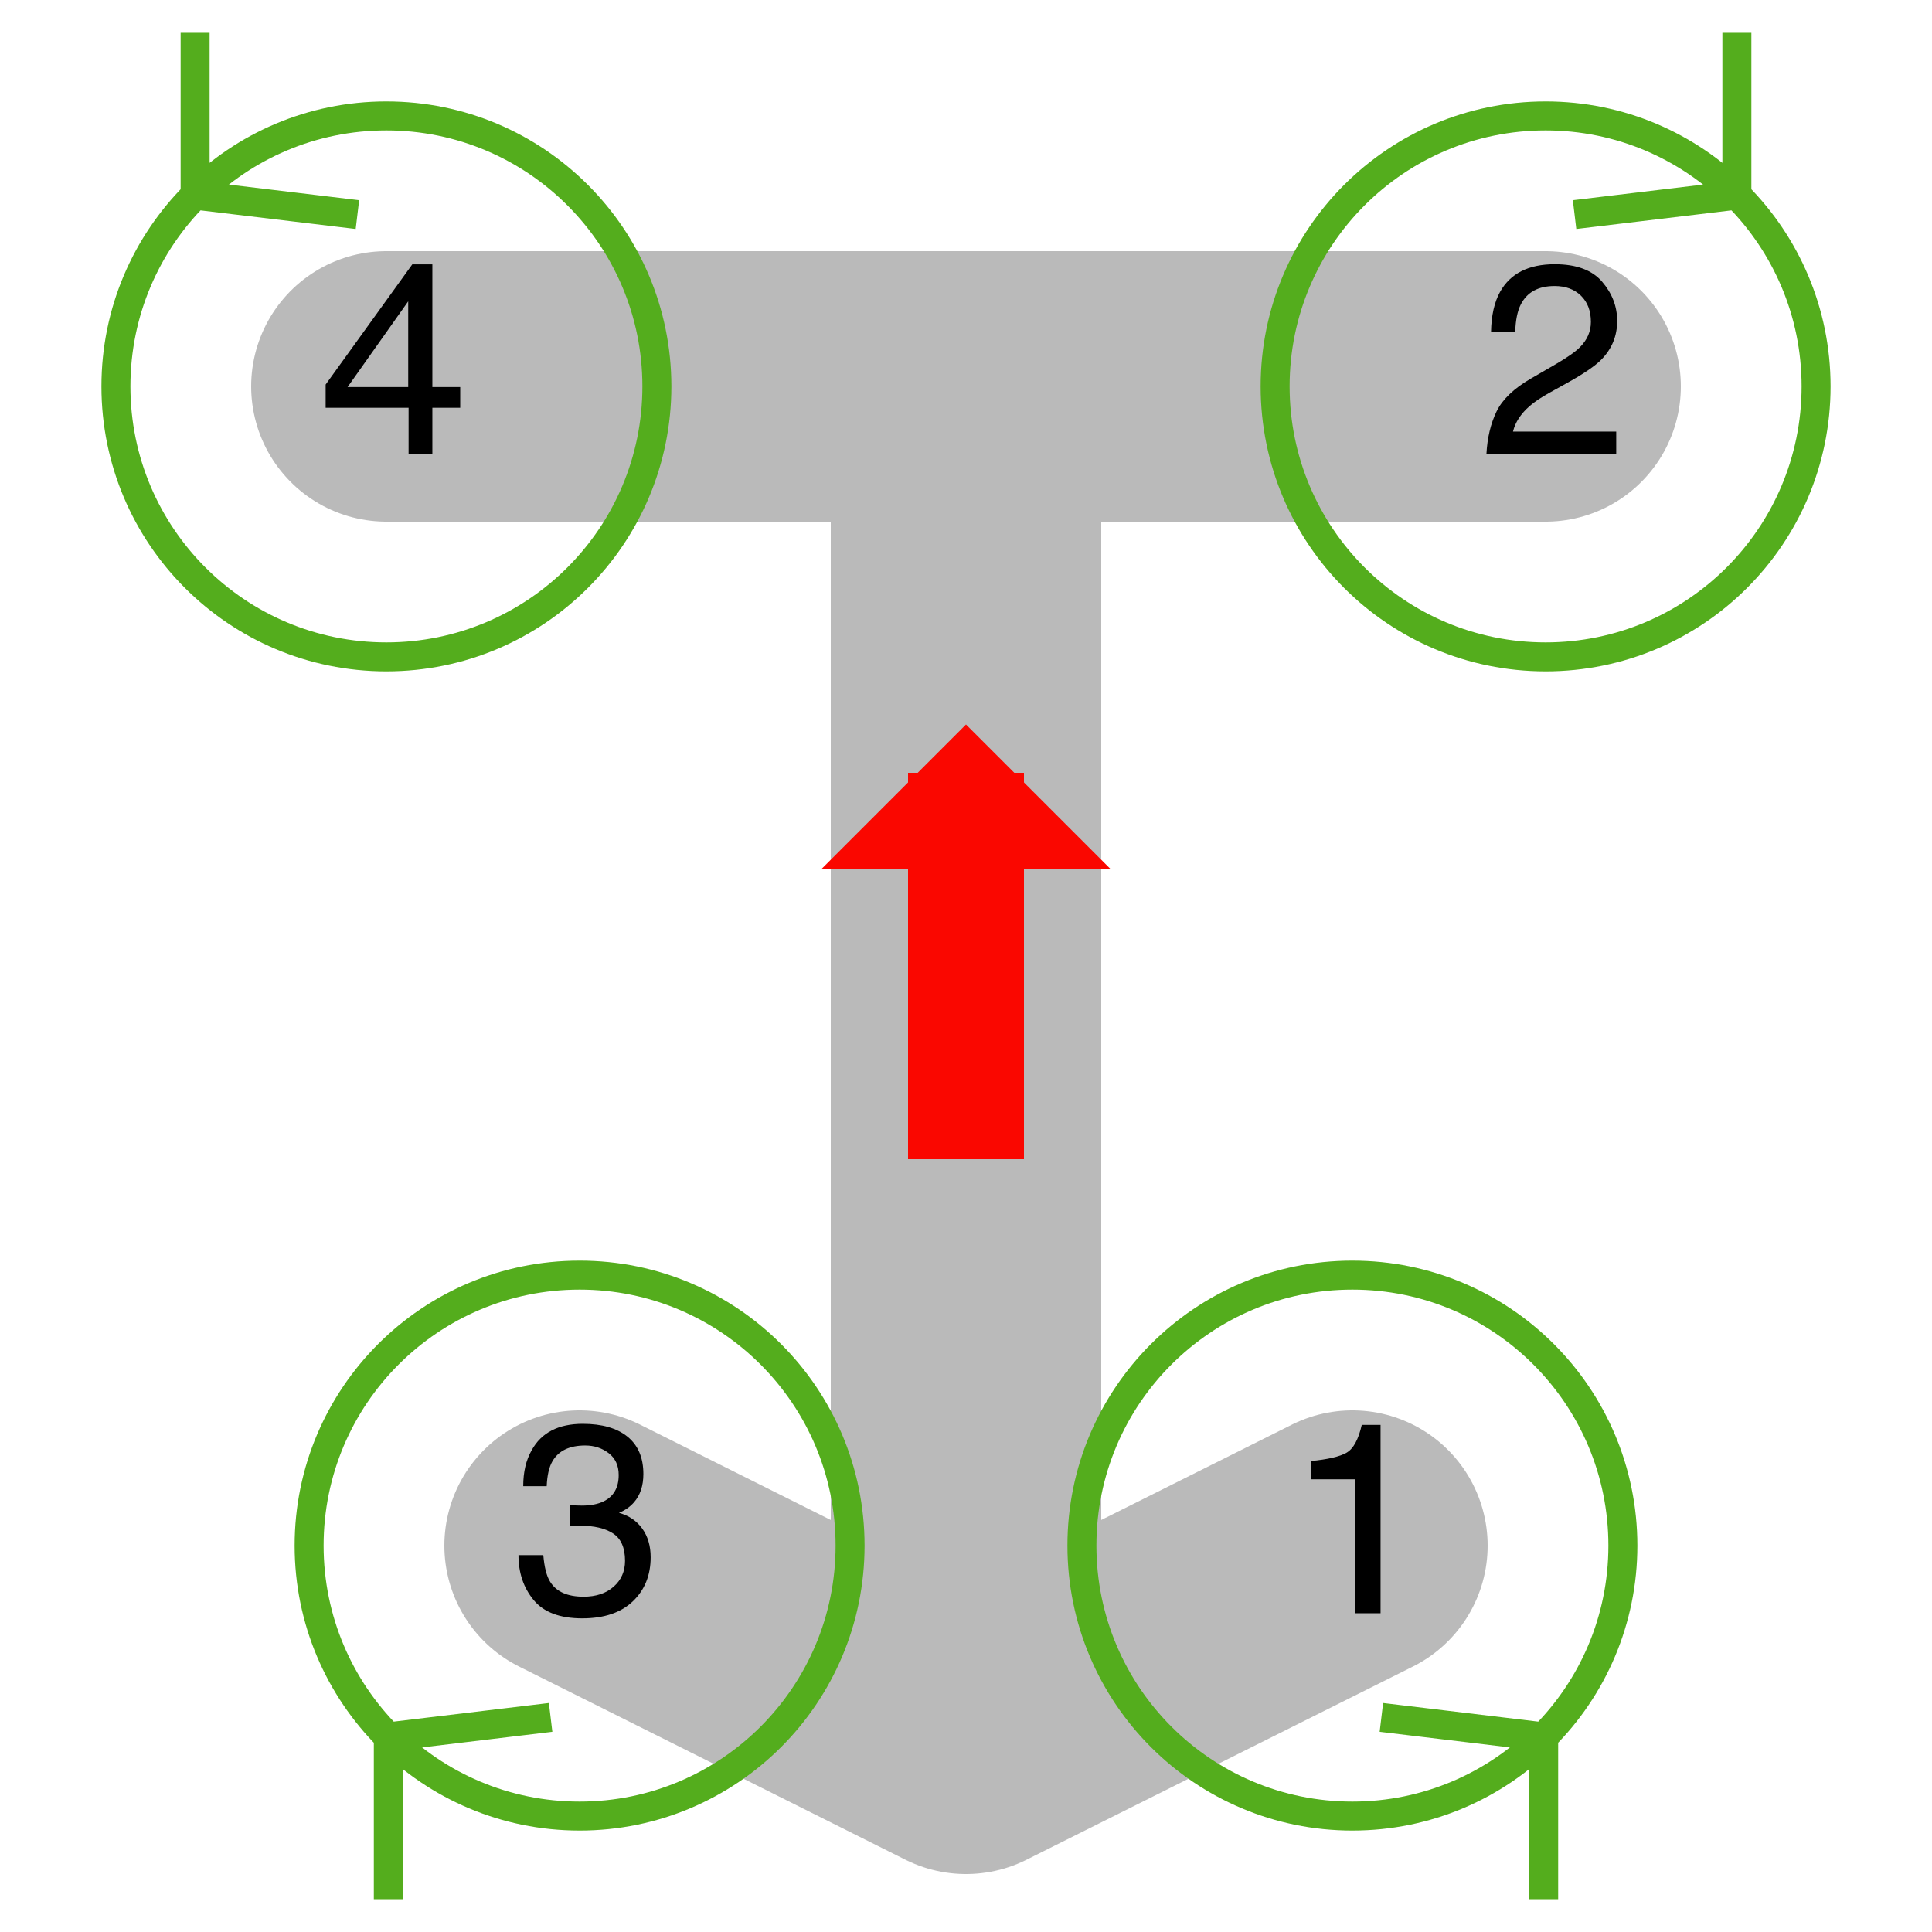
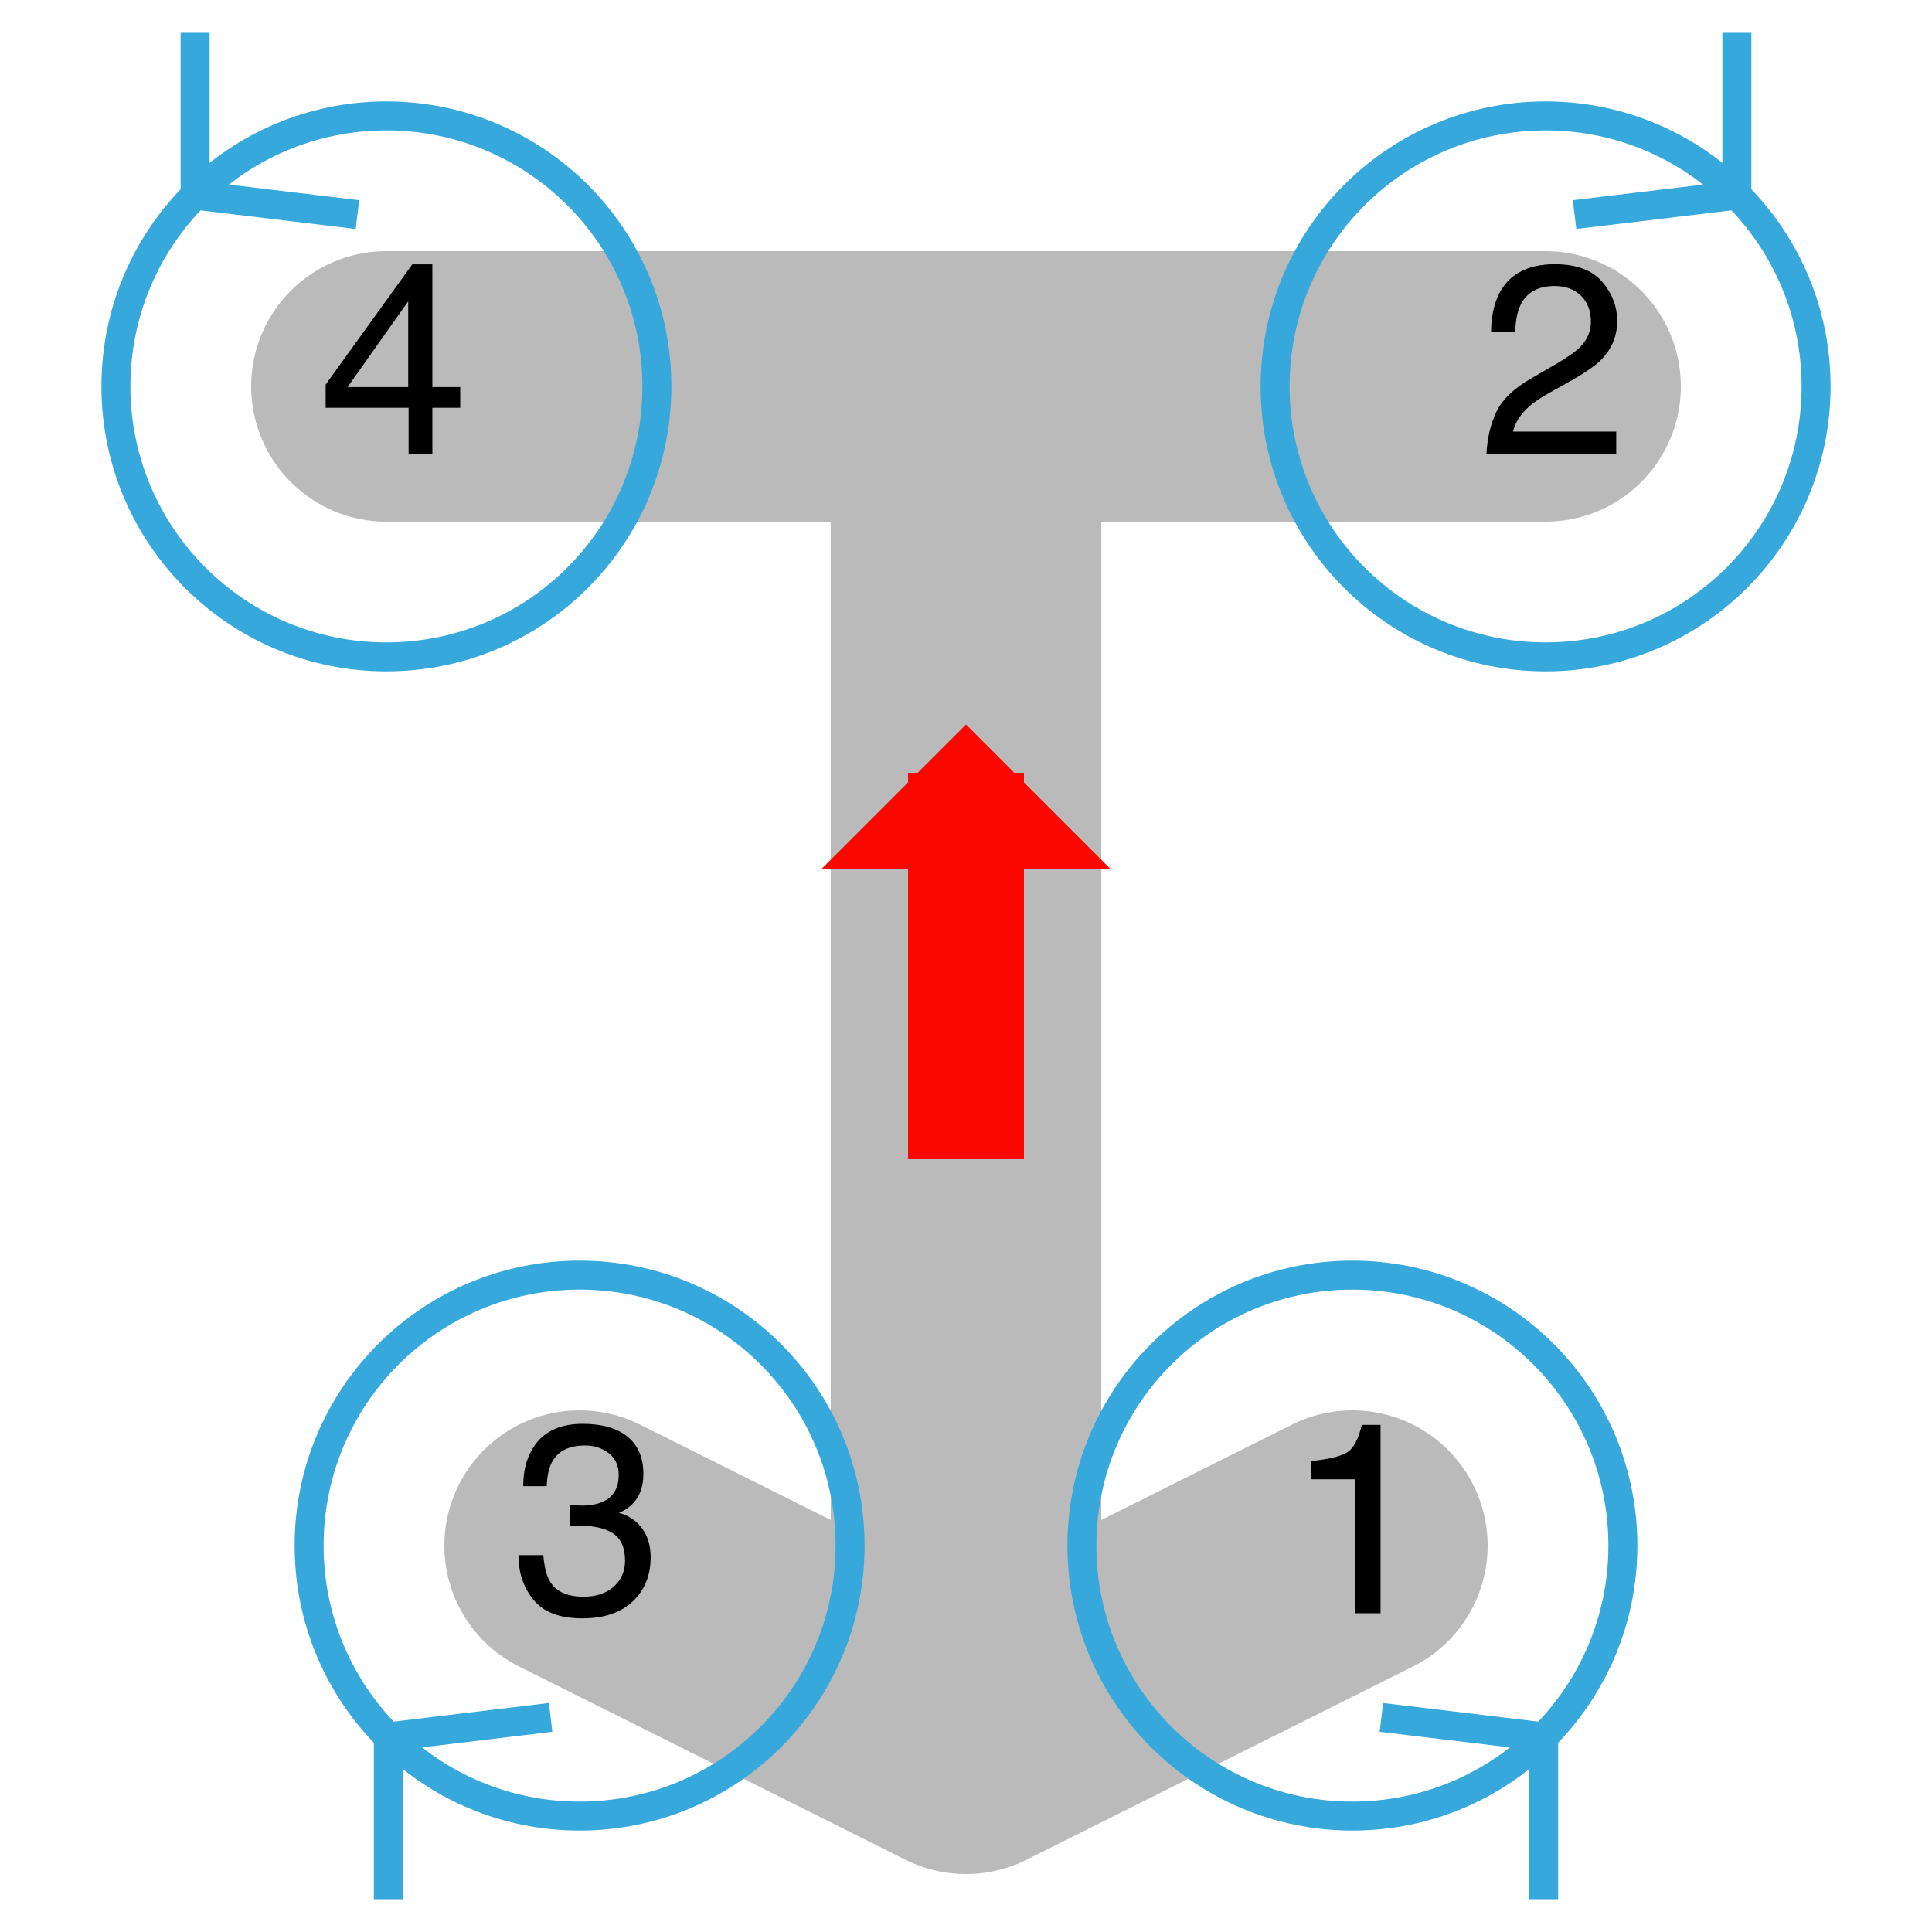
<svg xmlns="http://www.w3.org/2000/svg" xmlns:xlink="http://www.w3.org/1999/xlink" width="200pt" height="200pt" viewBox="0 0 200 200" version="1.1">
  <defs>
    <g>
      <symbol overflow="visible" id="glyph0-0">
        <path style="stroke:none;" d="" />
      </symbol>
      <symbol overflow="visible" id="glyph0-1">
        <path style="stroke:none;" d="M 2.68 -13.863 L 2.68 -15.75 C 4.457 -15.922 5.695 -16.211 6.398 -16.617 C 7.102 -17.023 7.625 -17.984 7.969 -19.496 L 9.914 -19.496 L 9.914 0 L 7.289 0 L 7.289 -13.863 Z M 2.68 -13.863 " />
      </symbol>
      <symbol overflow="visible" id="glyph0-2">
        <path style="stroke:none;" d="M 1.922 -4.402 C 2.527 -5.652 3.711 -6.785 5.469 -7.805 L 8.094 -9.324 C 9.27 -10.008 10.094 -10.59 10.57 -11.074 C 11.316 -11.832 11.688 -12.695 11.688 -13.672 C 11.688 -14.812 11.348 -15.715 10.664 -16.387 C 9.98 -17.055 9.07 -17.391 7.93 -17.391 C 6.242 -17.391 5.078 -16.754 4.43 -15.477 C 4.082 -14.793 3.891 -13.844 3.855 -12.633 L 1.352 -12.633 C 1.379 -14.336 1.695 -15.727 2.297 -16.805 C 3.363 -18.699 5.246 -19.648 7.945 -19.648 C 10.188 -19.648 11.824 -19.039 12.859 -17.828 C 13.895 -16.617 14.41 -15.266 14.41 -13.781 C 14.41 -12.215 13.859 -10.875 12.758 -9.762 C 12.117 -9.113 10.973 -8.332 9.324 -7.41 L 7.453 -6.371 C 6.559 -5.879 5.855 -5.41 5.344 -4.961 C 4.434 -4.168 3.859 -3.289 3.625 -2.324 L 14.312 -2.324 L 14.312 0 L 0.875 0 C 0.965 -1.688 1.316 -3.152 1.922 -4.402 Z M 1.922 -4.402 " />
      </symbol>
      <symbol overflow="visible" id="glyph0-3">
        <path style="stroke:none;" d="M 2.234 -1.375 C 1.191 -2.645 0.672 -4.191 0.672 -6.016 L 3.242 -6.016 C 3.352 -4.75 3.586 -3.828 3.953 -3.254 C 4.59 -2.223 5.742 -1.711 7.41 -1.711 C 8.703 -1.711 9.742 -2.055 10.527 -2.75 C 11.312 -3.441 11.703 -4.336 11.703 -5.43 C 11.703 -6.777 11.289 -7.719 10.465 -8.258 C 9.641 -8.797 8.496 -9.062 7.027 -9.062 C 6.863 -9.062 6.695 -9.062 6.527 -9.059 C 6.359 -9.055 6.188 -9.047 6.016 -9.039 L 6.016 -11.211 C 6.27 -11.184 6.484 -11.164 6.656 -11.156 C 6.832 -11.148 7.02 -11.141 7.219 -11.141 C 8.141 -11.141 8.895 -11.289 9.488 -11.578 C 10.527 -12.09 11.047 -13 11.047 -14.312 C 11.047 -15.289 10.699 -16.043 10.008 -16.57 C 9.316 -17.098 8.508 -17.363 7.586 -17.363 C 5.945 -17.363 4.812 -16.816 4.184 -15.723 C 3.836 -15.121 3.641 -14.266 3.594 -13.152 L 1.164 -13.152 C 1.164 -14.609 1.453 -15.852 2.039 -16.871 C 3.039 -18.695 4.805 -19.605 7.328 -19.605 C 9.324 -19.605 10.867 -19.16 11.961 -18.273 C 13.055 -17.383 13.602 -16.098 13.602 -14.41 C 13.602 -13.207 13.281 -12.23 12.633 -11.484 C 12.23 -11.02 11.711 -10.656 11.074 -10.391 C 12.105 -10.109 12.91 -9.562 13.488 -8.758 C 14.066 -7.949 14.355 -6.965 14.355 -5.797 C 14.355 -3.93 13.742 -2.406 12.508 -1.23 C 11.277 -0.055 9.535 0.531 7.273 0.531 C 4.957 0.531 3.277 -0.102 2.234 -1.375 Z M 2.234 -1.375 " />
      </symbol>
      <symbol overflow="visible" id="glyph0-4">
        <path style="stroke:none;" d="M 9.258 -6.93 L 9.258 -15.805 L 2.98 -6.93 Z M 9.297 0 L 9.297 -4.785 L 0.711 -4.785 L 0.711 -7.191 L 9.68 -19.633 L 11.758 -19.633 L 11.758 -6.93 L 14.641 -6.93 L 14.641 -4.785 L 11.758 -4.785 L 11.758 0 Z M 9.297 0 " />
      </symbol>
    </g>
  </defs>
  <g id="surface41">
    <path style="fill:none;stroke-width:28;stroke-linecap:round;stroke-linejoin:round;stroke:rgb(72.941%,72.941%,72.941%);stroke-opacity:1;stroke-miterlimit:10;" d="M 40 40 L 160 40 M 100 40 L 100 180 M 100 180 L 140 160 M 100 180 L 60 160 " />
-     <path style="fill:none;stroke-width:3;stroke-linecap:butt;stroke-linejoin:miter;stroke:rgb(32.941%,67.843%,11.373%);stroke-opacity:1;stroke-miterlimit:10;" d="M 168 160 C 168 175.465 155.465 188 140 188 C 124.535 188 112 175.465 112 160 C 112 144.535 124.535 132 140 132 C 155.465 132 168 144.535 168 160 M 159.801 179.801 L 159.801 196.602 M 159.801 179.801 L 143 177.785 " />
+     <path style="fill:none;stroke-width:3;stroke-linecap:butt;stroke-linejoin:miter;stroke:rgb(55,168,219);stroke-opacity:1;stroke-miterlimit:10;" d="M 168 160 C 168 175.465 155.465 188 140 188 C 124.535 188 112 175.465 112 160 C 112 144.535 124.535 132 140 132 C 155.465 132 168 144.535 168 160 M 159.801 179.801 L 159.801 196.602 M 159.801 179.801 L 143 177.785 " />
    <g style="fill:rgb(0%,0%,0%);fill-opacity:1;">
      <use xlink:href="#glyph0-1" x="133" y="167" />
    </g>
-     <path style="fill:none;stroke-width:3;stroke-linecap:butt;stroke-linejoin:miter;stroke:rgb(32.941%,67.843%,11.373%);stroke-opacity:1;stroke-miterlimit:10;" d="M 188 40 C 188 55.465 175.465 68 160 68 C 144.535 68 132 55.465 132 40 C 132 24.535 144.535 12 160 12 C 175.465 12 188 24.535 188 40 M 179.801 20.199 L 179.801 3.398 M 179.801 20.199 L 163 22.215 " />
+     <path style="fill:none;stroke-width:3;stroke-linecap:butt;stroke-linejoin:miter;stroke:rgb(55,168,219);stroke-opacity:1;stroke-miterlimit:10;" d="M 188 40 C 188 55.465 175.465 68 160 68 C 144.535 68 132 55.465 132 40 C 132 24.535 144.535 12 160 12 C 175.465 12 188 24.535 188 40 M 179.801 20.199 L 179.801 3.398 M 179.801 20.199 L 163 22.215 " />
    <g style="fill:rgb(0%,0%,0%);fill-opacity:1;">
      <use xlink:href="#glyph0-2" x="153" y="47" />
    </g>
-     <path style="fill:none;stroke-width:3;stroke-linecap:butt;stroke-linejoin:miter;stroke:rgb(32.941%,67.843%,11.373%);stroke-opacity:1;stroke-miterlimit:10;" d="M 88 160 C 88 175.465 75.465 188 60 188 C 44.535 188 32 175.465 32 160 C 32 144.535 44.535 132 60 132 C 75.465 132 88 144.535 88 160 M 40.199 179.801 L 40.199 196.602 M 40.199 179.801 L 57 177.785 " />
+     <path style="fill:none;stroke-width:3;stroke-linecap:butt;stroke-linejoin:miter;stroke:rgb(55,168,219);stroke-opacity:1;stroke-miterlimit:10;" d="M 88 160 C 88 175.465 75.465 188 60 188 C 44.535 188 32 175.465 32 160 C 32 144.535 44.535 132 60 132 C 75.465 132 88 144.535 88 160 M 40.199 179.801 L 40.199 196.602 M 40.199 179.801 L 57 177.785 " />
    <g style="fill:rgb(0%,0%,0%);fill-opacity:1;">
      <use xlink:href="#glyph0-3" x="53" y="167" />
    </g>
-     <path style="fill:none;stroke-width:3;stroke-linecap:butt;stroke-linejoin:miter;stroke:rgb(32.941%,67.843%,11.373%);stroke-opacity:1;stroke-miterlimit:10;" d="M 68 40 C 68 55.465 55.465 68 40 68 C 24.535 68 12 55.465 12 40 C 12 24.535 24.535 12 40 12 C 55.465 12 68 24.535 68 40 M 20.199 20.199 L 20.199 3.398 M 20.199 20.199 L 37 22.215 " />
+     <path style="fill:none;stroke-width:3;stroke-linecap:butt;stroke-linejoin:miter;stroke:rgb(55,168,219);stroke-opacity:1;stroke-miterlimit:10;" d="M 68 40 C 68 55.465 55.465 68 40 68 C 24.535 68 12 55.465 12 40 C 12 24.535 24.535 12 40 12 C 55.465 12 68 24.535 68 40 M 20.199 20.199 L 20.199 3.398 M 20.199 20.199 L 37 22.215 " />
    <g style="fill:rgb(0%,0%,0%);fill-opacity:1;">
      <use xlink:href="#glyph0-4" x="33" y="47" />
    </g>
    <path style="fill:none;stroke-width:12;stroke-linecap:butt;stroke-linejoin:bevel;stroke:rgb(98.039%,2.745%,0%);stroke-opacity:1;stroke-miterlimit:10;" d="M 100 80 L 100 120 " />
    <path style=" stroke:none;fill-rule:nonzero;fill:rgb(98.039%,2.745%,0%);fill-opacity:1;" d="M 100 75 L 85 90 L 115 90 L 100 75 " />
  </g>
</svg>
